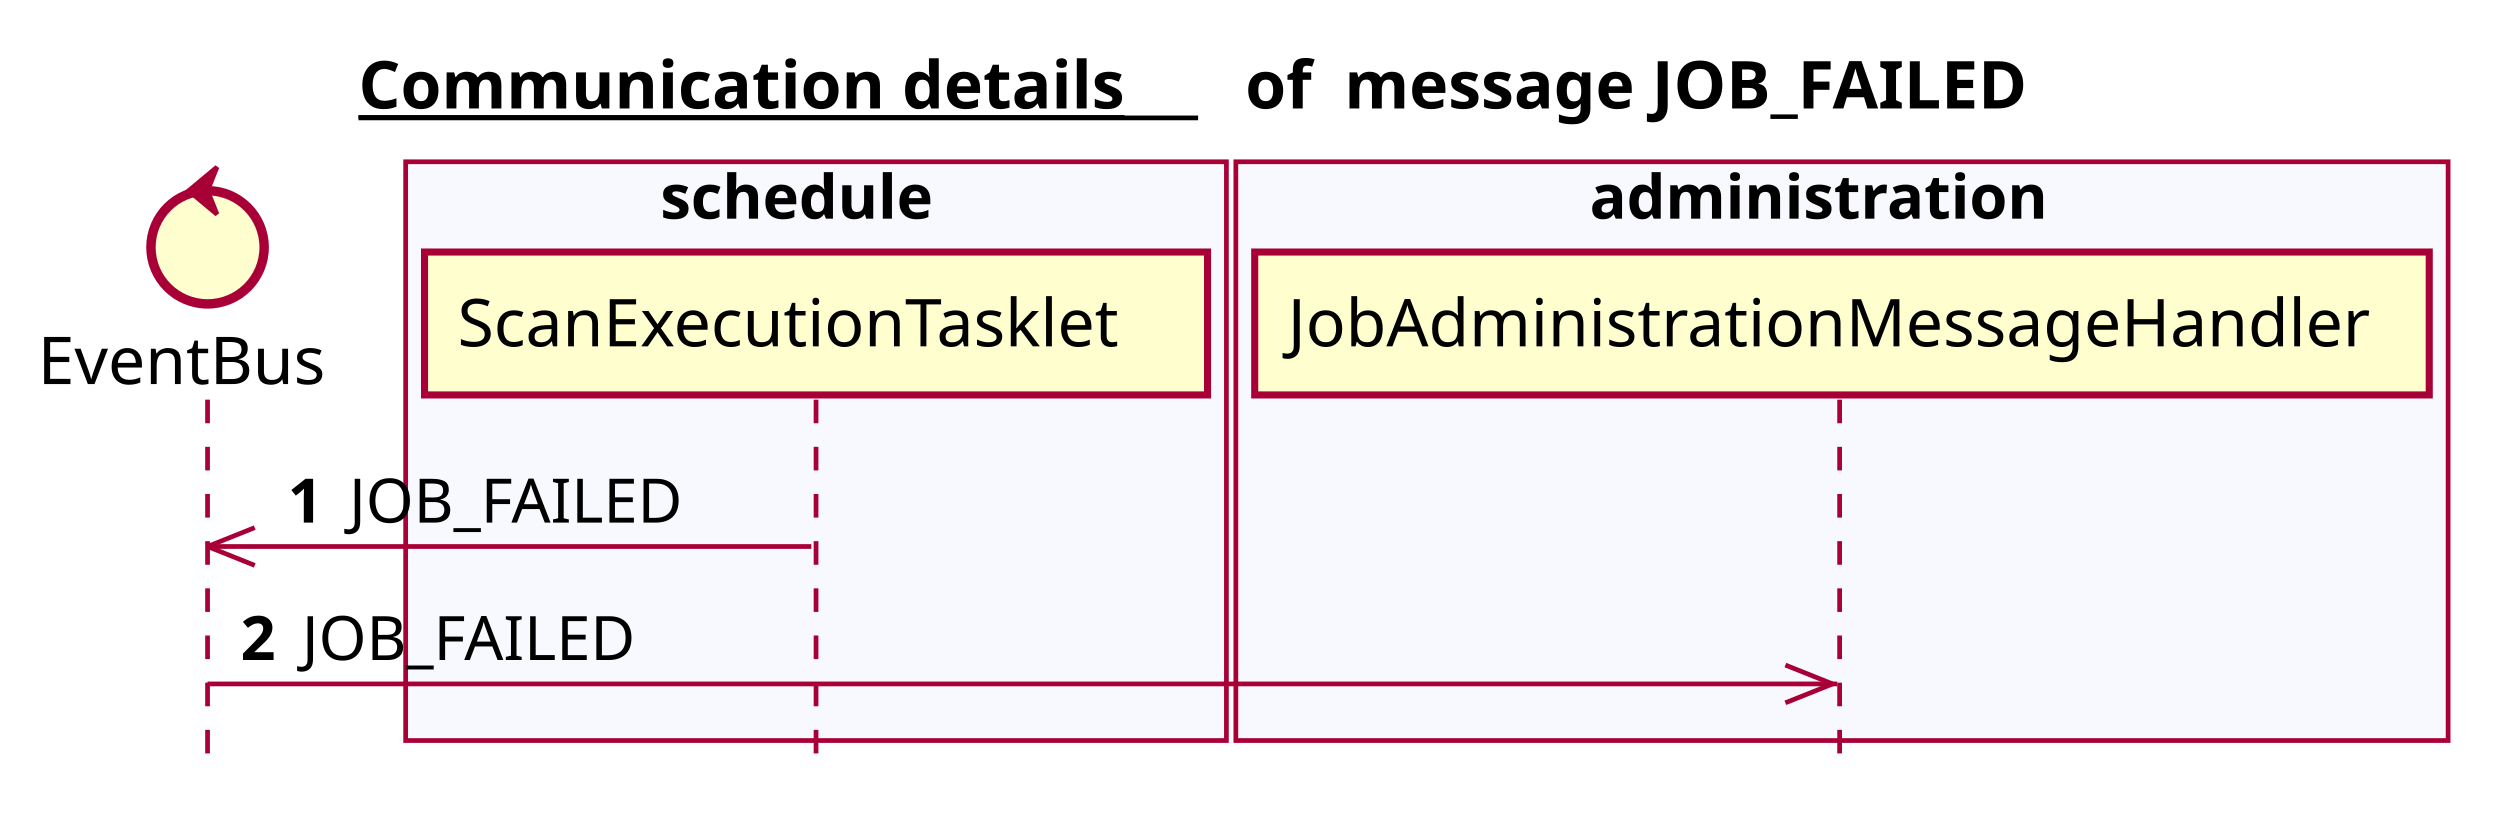
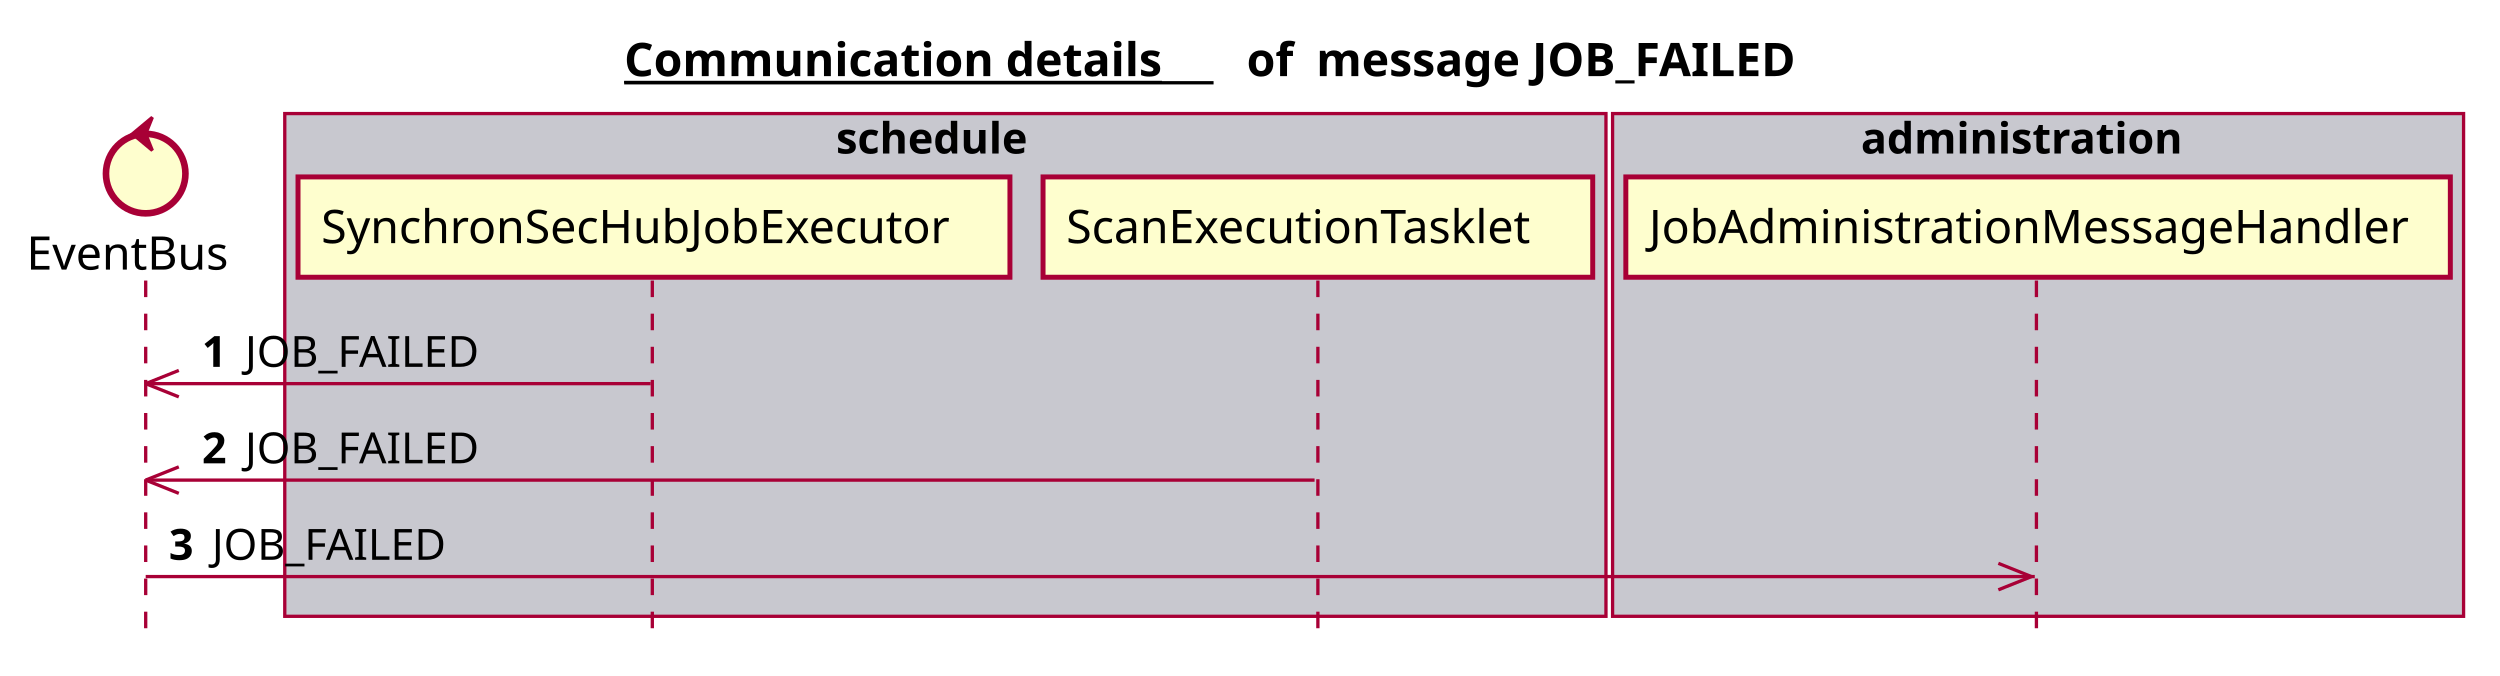
- <svg xmlns="http://www.w3.org/2000/svg" contentScriptType="application/ecmascript" contentStyleType="text/css" height="174px" preserveAspectRatio="none" style="width:530px;height:174px;" version="1.1" viewBox="0 0 530 174" width="530px" zoomAndPan="magnify">
+ <svg xmlns="http://www.w3.org/2000/svg" contentScriptType="application/ecmascript" contentStyleType="text/css" height="204px" preserveAspectRatio="none" style="width:755px;height:204px;" version="1.1" viewBox="0 0 755 204" width="755px" zoomAndPan="magnify">
  <defs />
  <g>
-     <text fill="#000000" font-family="sans-serif" font-size="14" font-weight="bold" lengthAdjust="spacingAndGlyphs" text-decoration="underline" textLength="178" x="76" y="22.995">Communication details</text>
-     <line style="stroke: #000000; stroke-width: 1.0;" x1="76" x2="254" y1="24.995" y2="24.995" />
-     <text fill="#000000" font-family="sans-serif" font-size="14" font-weight="bold" lengthAdjust="spacingAndGlyphs" textLength="16" x="264" y="22.995">of</text>
-     <text fill="#000000" font-family="sans-serif" font-size="14" font-weight="bold" lengthAdjust="spacingAndGlyphs" textLength="162" x="285" y="22.995">message JOB_FAILED</text>
-     <rect fill="#F8F8FF" height="122.695" style="stroke: #A80036; stroke-width: 1.0;" width="174" x="86" y="34.297" />
-     <text fill="#000000" font-family="sans-serif" font-size="13" font-weight="bold" lengthAdjust="spacingAndGlyphs" textLength="66" x="140" y="46.364">schedule</text>
-     <rect fill="#F8F8FF" height="122.695" style="stroke: #A80036; stroke-width: 1.0;" width="257" x="262" y="34.297" />
-     <text fill="#000000" font-family="sans-serif" font-size="13" font-weight="bold" lengthAdjust="spacingAndGlyphs" textLength="107" x="337" y="46.364">administration</text>
-     <line style="stroke: #A80036; stroke-width: 1.0; stroke-dasharray: 5.0,5.0;" x1="44" x2="44" y1="84.727" y2="162.992" />
-     <line style="stroke: #A80036; stroke-width: 1.0; stroke-dasharray: 5.0,5.0;" x1="173" x2="173" y1="84.727" y2="162.992" />
-     <line style="stroke: #A80036; stroke-width: 1.0; stroke-dasharray: 5.0,5.0;" x1="390" x2="390" y1="84.727" y2="162.992" />
+     <text fill="#000000" font-family="sans-serif" font-size="14" font-weight="bold" lengthAdjust="spacingAndGlyphs" text-decoration="underline" textLength="178" x="188.5" y="22.995">Communication details</text>
+     <line style="stroke: #000000; stroke-width: 1.0;" x1="188.5" x2="366.5" y1="24.995" y2="24.995" />
+     <text fill="#000000" font-family="sans-serif" font-size="14" font-weight="bold" lengthAdjust="spacingAndGlyphs" textLength="16" x="376.5" y="22.995">of</text>
+     <text fill="#000000" font-family="sans-serif" font-size="14" font-weight="bold" lengthAdjust="spacingAndGlyphs" textLength="162" x="397.5" y="22.995">message JOB_FAILED</text>
+     <rect fill="#C8C8CF" height="151.828" style="stroke: #A80036; stroke-width: 1.0;" width="399" x="86" y="34.297" />
+     <text fill="#000000" font-family="sans-serif" font-size="13" font-weight="bold" lengthAdjust="spacingAndGlyphs" textLength="66" x="252.5" y="46.364">schedule</text>
+     <rect fill="#C8C8CF" height="151.828" style="stroke: #A80036; stroke-width: 1.0;" width="257" x="487" y="34.297" />
+     <text fill="#000000" font-family="sans-serif" font-size="13" font-weight="bold" lengthAdjust="spacingAndGlyphs" textLength="107" x="562" y="46.364">administration</text>
+     <line style="stroke: #A80036; stroke-width: 1.0; stroke-dasharray: 5.0,5.0;" x1="44" x2="44" y1="84.727" y2="192.125" />
+     <line style="stroke: #A80036; stroke-width: 1.0; stroke-dasharray: 5.0,5.0;" x1="197" x2="197" y1="84.727" y2="192.125" />
+     <line style="stroke: #A80036; stroke-width: 1.0; stroke-dasharray: 5.0,5.0;" x1="398" x2="398" y1="84.727" y2="192.125" />
+     <line style="stroke: #A80036; stroke-width: 1.0; stroke-dasharray: 5.0,5.0;" x1="615" x2="615" y1="84.727" y2="192.125" />
    <text fill="#000000" font-family="sans-serif" font-size="14" lengthAdjust="spacingAndGlyphs" textLength="66" x="8" y="81.425">EventBus</text>
    <ellipse cx="44" cy="52.43" fill="#FEFECE" rx="12" ry="12" style="stroke: #A80036; stroke-width: 2.0;" />
    <polygon fill="#A80036" points="40,40.43,46,35.43,44,40.43,46,45.43,40,40.43" style="stroke: #A80036; stroke-width: 1.0;" />
-     <rect fill="#FEFECE" height="30.297" style="stroke: #A80036; stroke-width: 1.5;" width="166" x="90" y="53.43" />
-     <text fill="#000000" font-family="sans-serif" font-size="14" lengthAdjust="spacingAndGlyphs" textLength="152" x="97" y="73.425">ScanExecutionTasklet</text>
-     <rect fill="#FEFECE" height="30.297" style="stroke: #A80036; stroke-width: 1.5;" width="249" x="266" y="53.43" />
-     <text fill="#000000" font-family="sans-serif" font-size="14" lengthAdjust="spacingAndGlyphs" textLength="235" x="273" y="73.425">JobAdministrationMessageHandler</text>
+     <rect fill="#FEFECE" height="30.297" style="stroke: #A80036; stroke-width: 1.5;" width="215" x="90" y="53.43" />
+     <text fill="#000000" font-family="sans-serif" font-size="14" lengthAdjust="spacingAndGlyphs" textLength="201" x="97" y="73.425">SynchronSecHubJobExecutor</text>
+     <rect fill="#FEFECE" height="30.297" style="stroke: #A80036; stroke-width: 1.5;" width="166" x="315" y="53.43" />
+     <text fill="#000000" font-family="sans-serif" font-size="14" lengthAdjust="spacingAndGlyphs" textLength="152" x="322" y="73.425">ScanExecutionTasklet</text>
+     <rect fill="#FEFECE" height="30.297" style="stroke: #A80036; stroke-width: 1.5;" width="249" x="491" y="53.43" />
+     <text fill="#000000" font-family="sans-serif" font-size="14" lengthAdjust="spacingAndGlyphs" textLength="235" x="498" y="73.425">JobAdministrationMessageHandler</text>
    <line style="stroke: #A80036; stroke-width: 1.0;" x1="44" x2="54" y1="115.859" y2="111.859" />
    <line style="stroke: #A80036; stroke-width: 1.0;" x1="44" x2="54" y1="115.859" y2="119.859" />
-     <line style="stroke: #A80036; stroke-width: 1.0;" x1="44" x2="172" y1="115.859" y2="115.859" />
+     <line style="stroke: #A80036; stroke-width: 1.0;" x1="44" x2="196.5" y1="115.859" y2="115.859" />
    <text fill="#000000" font-family="sans-serif" font-size="13" font-weight="bold" lengthAdjust="spacingAndGlyphs" textLength="9" x="61" y="110.793">1</text>
    <text fill="#000000" font-family="sans-serif" font-size="13" lengthAdjust="spacingAndGlyphs" textLength="73" x="74" y="110.793">JOB_FAILED</text>
-     <line style="stroke: #A80036; stroke-width: 1.0;" x1="388.5" x2="378.5" y1="144.992" y2="140.992" />
-     <line style="stroke: #A80036; stroke-width: 1.0;" x1="388.5" x2="378.5" y1="144.992" y2="148.992" />
-     <line style="stroke: #A80036; stroke-width: 1.0;" x1="44" x2="389.5" y1="144.992" y2="144.992" />
-     <text fill="#000000" font-family="sans-serif" font-size="13" font-weight="bold" lengthAdjust="spacingAndGlyphs" textLength="9" x="51" y="139.926">2</text>
-     <text fill="#000000" font-family="sans-serif" font-size="13" lengthAdjust="spacingAndGlyphs" textLength="73" x="64" y="139.926">JOB_FAILED</text>
+     <line style="stroke: #A80036; stroke-width: 1.0;" x1="44" x2="54" y1="144.992" y2="140.992" />
+     <line style="stroke: #A80036; stroke-width: 1.0;" x1="44" x2="54" y1="144.992" y2="148.992" />
+     <line style="stroke: #A80036; stroke-width: 1.0;" x1="44" x2="397" y1="144.992" y2="144.992" />
+     <text fill="#000000" font-family="sans-serif" font-size="13" font-weight="bold" lengthAdjust="spacingAndGlyphs" textLength="9" x="61" y="139.926">2</text>
+     <text fill="#000000" font-family="sans-serif" font-size="13" lengthAdjust="spacingAndGlyphs" textLength="73" x="74" y="139.926">JOB_FAILED</text>
+     <line style="stroke: #A80036; stroke-width: 1.0;" x1="613.5" x2="603.5" y1="174.125" y2="170.125" />
+     <line style="stroke: #A80036; stroke-width: 1.0;" x1="613.5" x2="603.5" y1="174.125" y2="178.125" />
+     <line style="stroke: #A80036; stroke-width: 1.0;" x1="44" x2="614.5" y1="174.125" y2="174.125" />
+     <text fill="#000000" font-family="sans-serif" font-size="13" font-weight="bold" lengthAdjust="spacingAndGlyphs" textLength="9" x="51" y="169.059">3</text>
+     <text fill="#000000" font-family="sans-serif" font-size="13" lengthAdjust="spacingAndGlyphs" textLength="73" x="64" y="169.059">JOB_FAILED</text>
  </g>
</svg>
